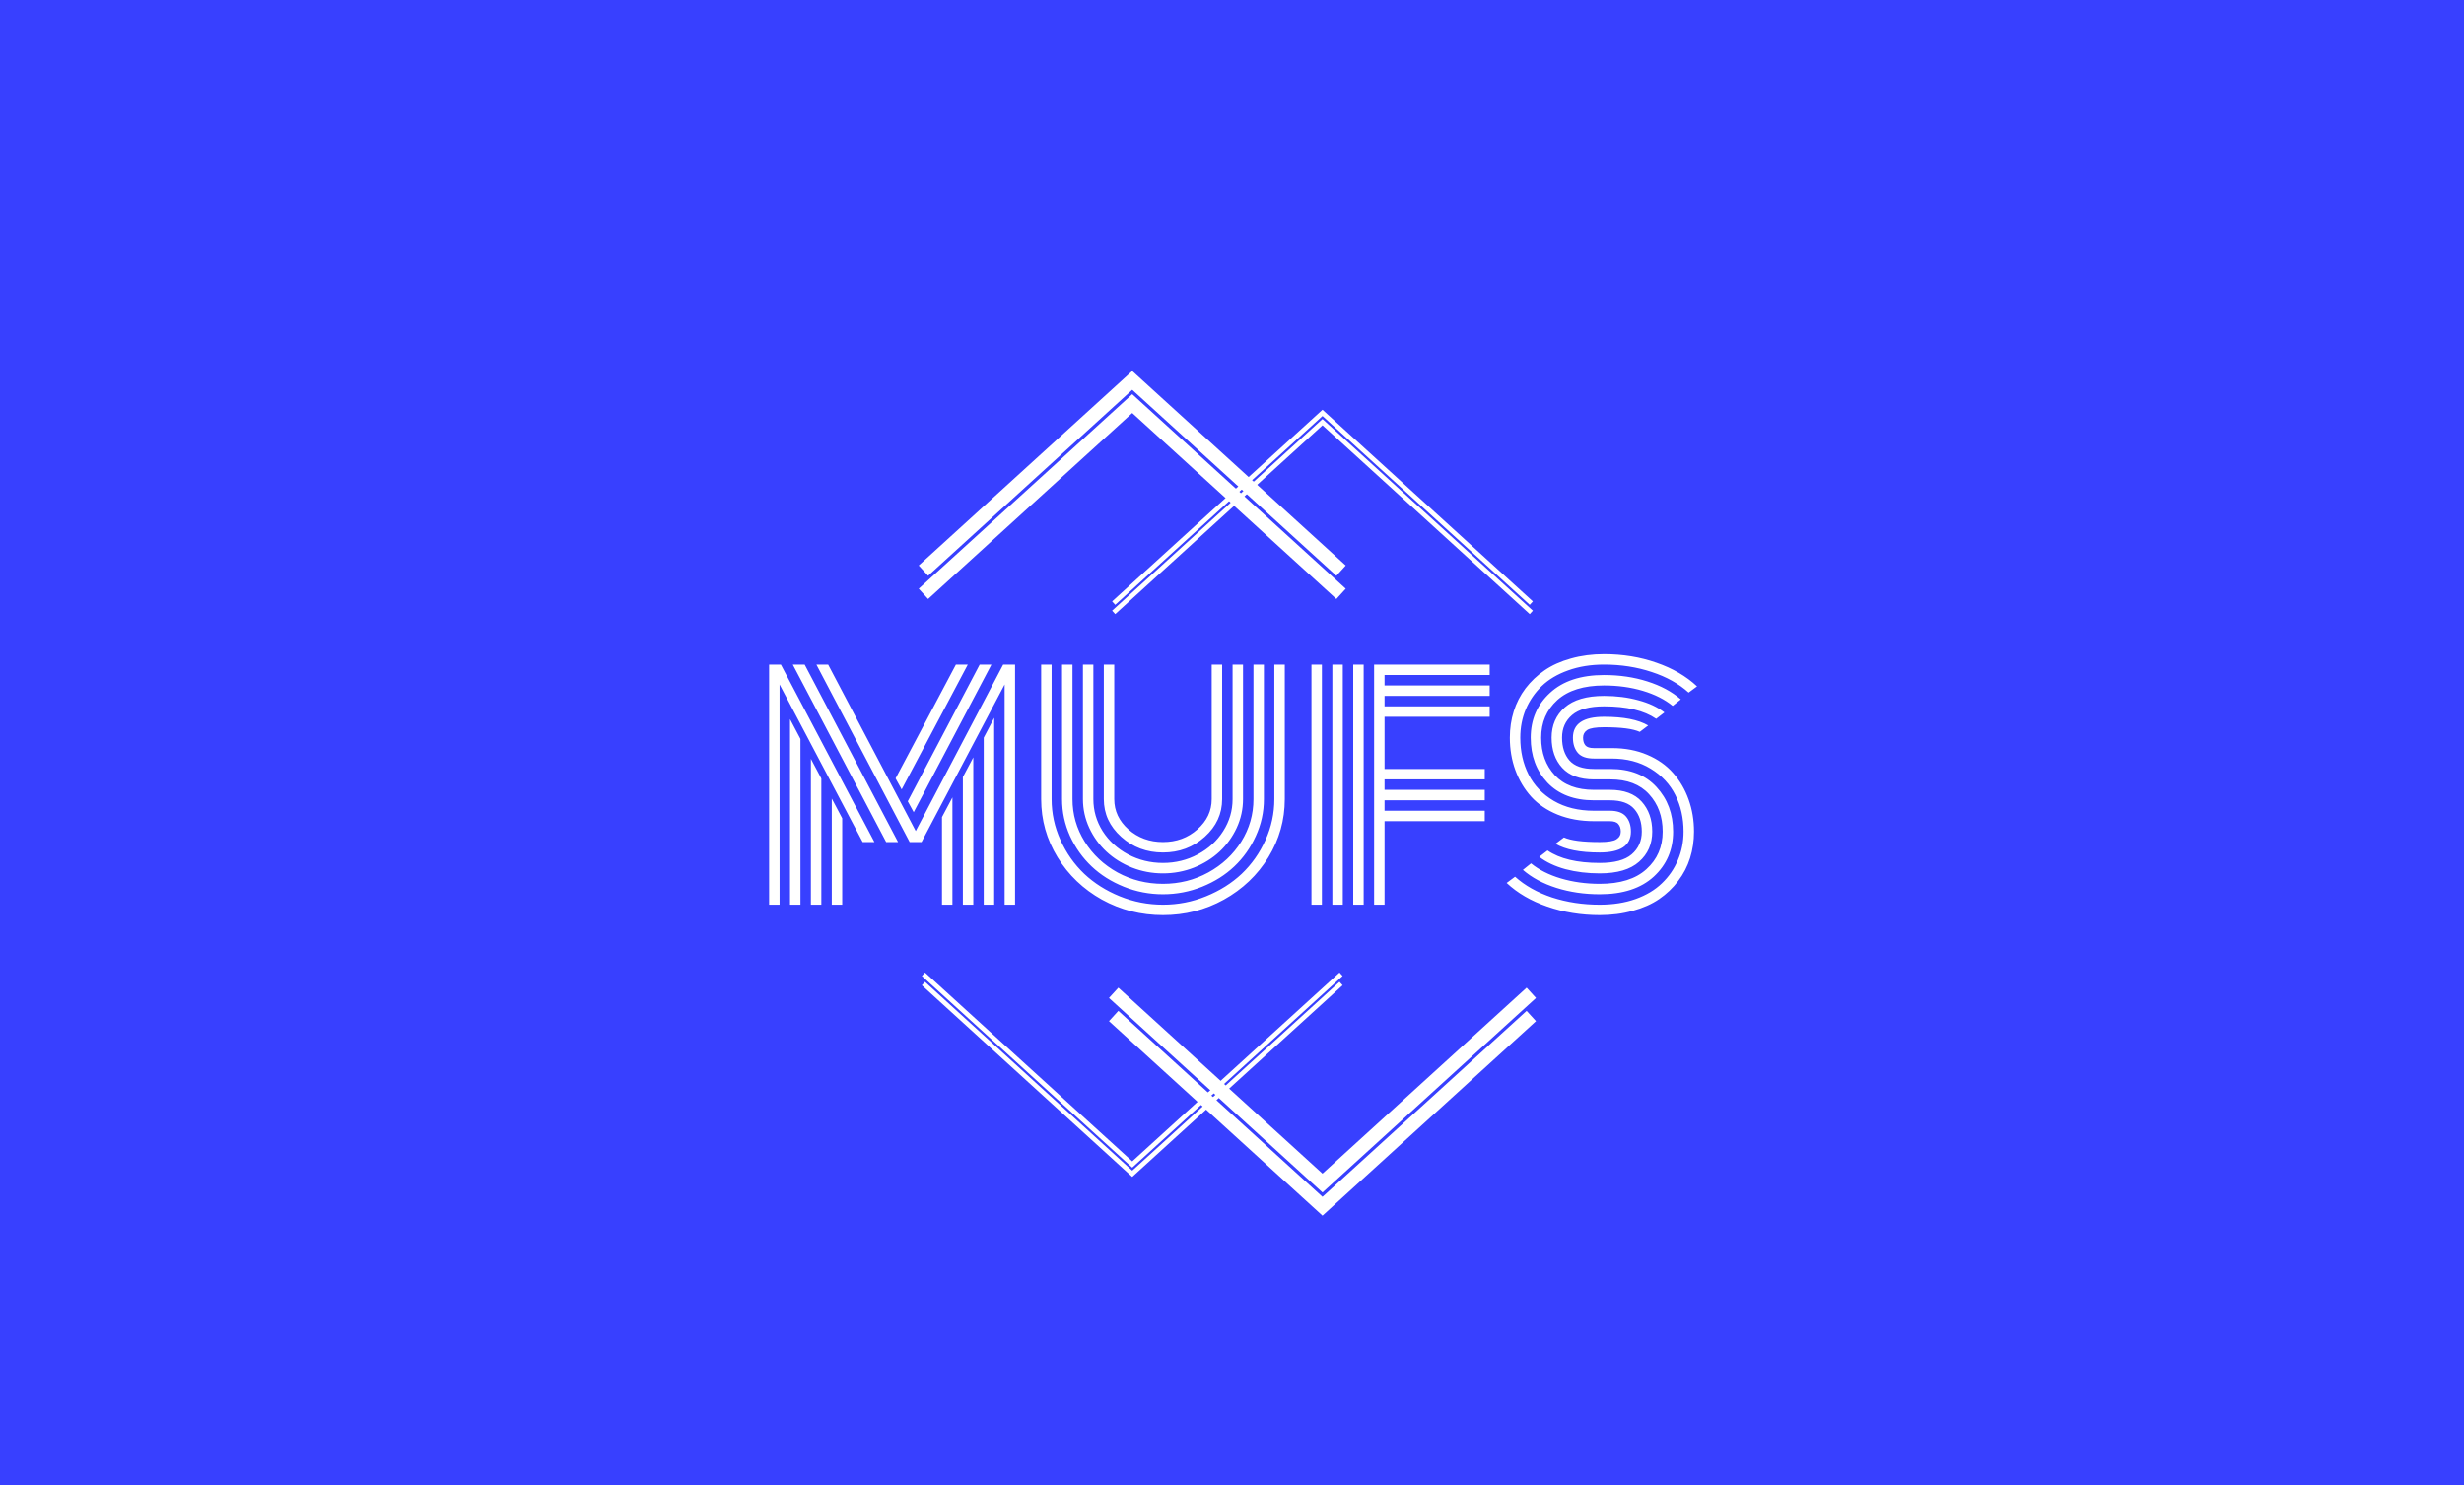
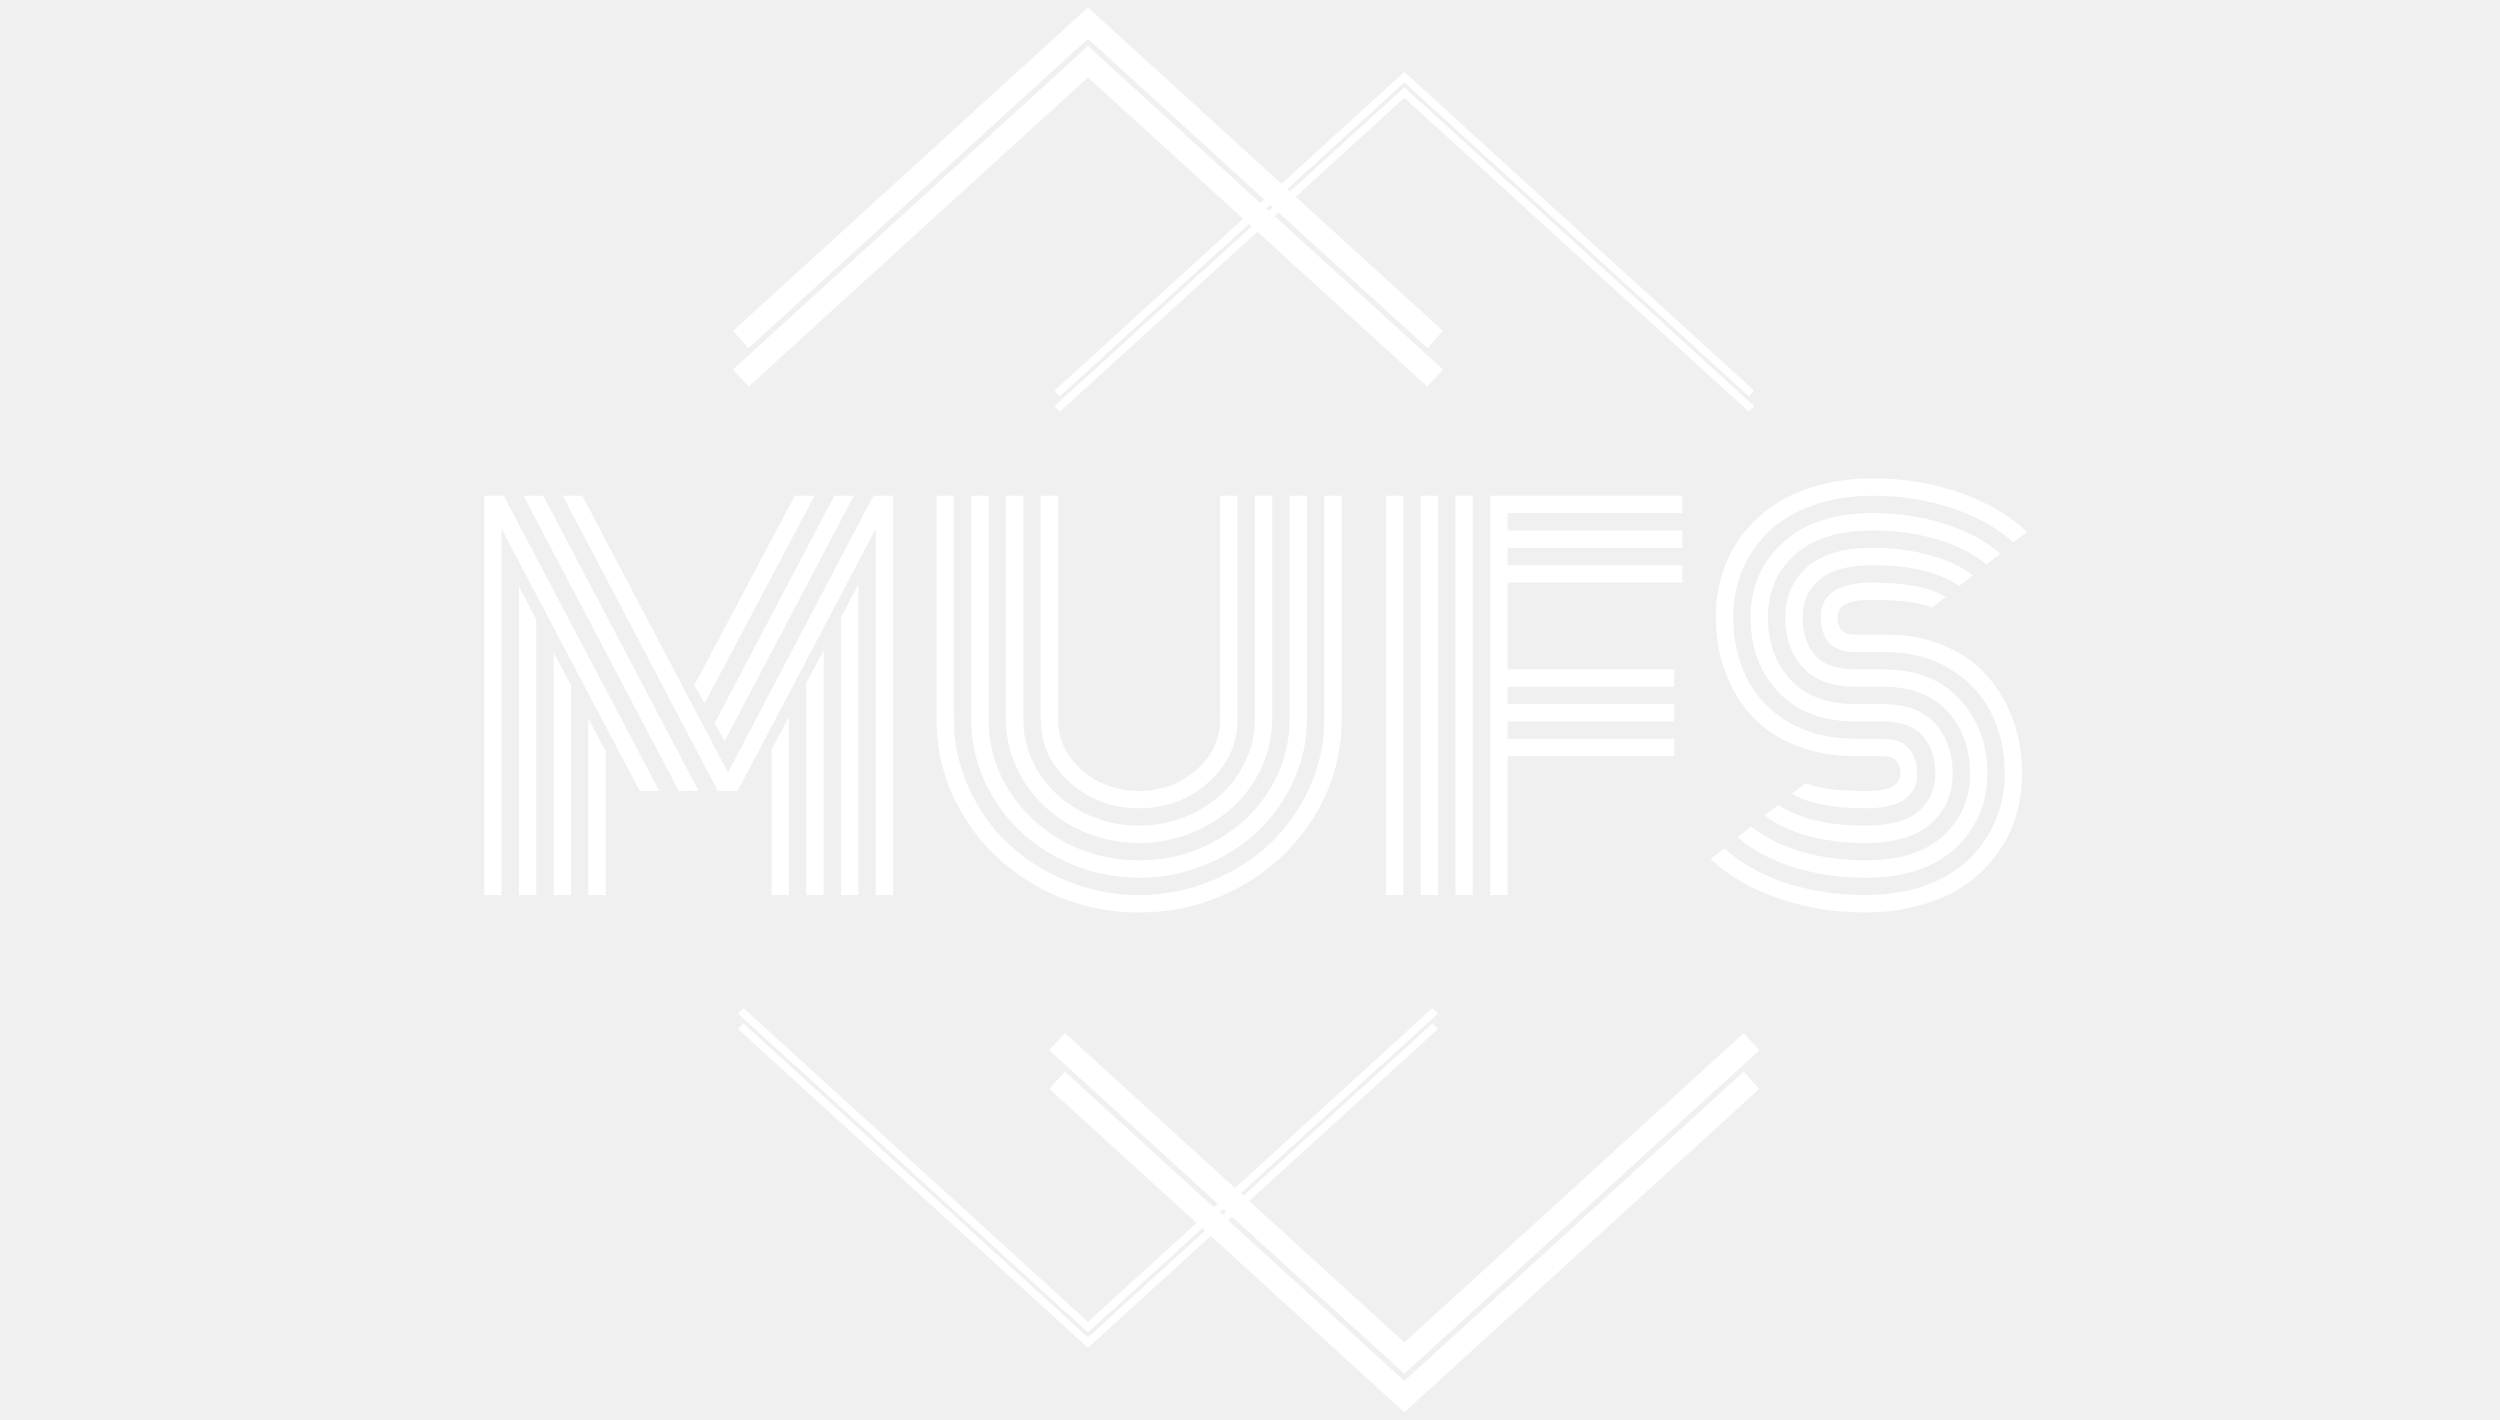
- <svg xmlns="http://www.w3.org/2000/svg" width="531" height="320" viewBox="0 0 531 320" fill="none">
-   <rect width="531" height="327" fill="#3840FF" />
-   <path d="M203 176.125L205.25 171.875V195H203V176.125ZM207.5 167.5L209.75 163.25V195H207.5V167.5ZM212 159L214.25 154.719V195H212V159ZM196.906 175.062L195.625 172.719L211.125 143.25H213.656L196.906 175.062ZM194.312 170.156L193 167.781L206 143.25H208.562L194.312 170.156ZM179.25 172.125L181.5 176.375V195H179.25V172.125ZM174.75 163.562L177 167.812V195H174.75V163.562ZM170.25 155L172.5 159.281V195H170.25V155ZM188.438 181.5H185.906L168 147.531V195H165.75V143.25H168.281L188.438 181.5ZM193.531 181.5H190.969L170.844 143.25H173.406L193.531 181.5ZM216.5 147.531L198.594 181.5H196.031L175.938 143.25H178.469L197.344 179.125L216.188 143.25H218.75V195H216.5V147.531ZM261.125 172.25V143.25H263.375V172.25C263.375 175.417 262.125 178.125 259.625 180.375C257.125 182.625 254.125 183.75 250.625 183.75C247.125 183.75 244.125 182.625 241.625 180.375C239.125 178.125 237.875 175.417 237.875 172.25V143.25H240.125V172.25C240.125 174.792 241.146 176.969 243.188 178.781C245.25 180.594 247.729 181.5 250.625 181.5C253.521 181.5 255.99 180.594 258.031 178.781C260.094 176.969 261.125 174.792 261.125 172.25ZM265.625 172.25V143.25H267.875V172.25C267.875 174.417 267.417 176.49 266.5 178.469C265.583 180.427 264.354 182.125 262.812 183.562C261.271 185 259.438 186.146 257.312 187C255.188 187.833 252.958 188.25 250.625 188.25C248.292 188.25 246.062 187.833 243.938 187C241.812 186.146 239.979 185 238.438 183.562C236.896 182.125 235.667 180.427 234.75 178.469C233.833 176.49 233.375 174.417 233.375 172.25V143.25H235.625V172.25C235.625 174.729 236.292 177.031 237.625 179.156C238.979 181.26 240.802 182.927 243.094 184.156C245.406 185.385 247.917 186 250.625 186C253.333 186 255.833 185.385 258.125 184.156C260.438 182.927 262.26 181.26 263.594 179.156C264.948 177.031 265.625 174.729 265.625 172.25ZM270.125 172.25V143.25H272.375V172.25C272.375 175.021 271.792 177.677 270.625 180.219C269.479 182.74 267.938 184.917 266 186.75C264.062 188.583 261.75 190.042 259.062 191.125C256.375 192.208 253.562 192.75 250.625 192.75C247.688 192.75 244.875 192.208 242.188 191.125C239.5 190.042 237.188 188.583 235.25 186.75C233.312 184.917 231.76 182.74 230.594 180.219C229.448 177.677 228.875 175.021 228.875 172.25V143.25H231.125V172.25C231.125 175.542 232 178.594 233.75 181.406C235.5 184.198 237.865 186.417 240.844 188.062C243.844 189.688 247.104 190.5 250.625 190.5C254.146 190.5 257.396 189.688 260.375 188.062C263.375 186.417 265.75 184.198 267.5 181.406C269.25 178.594 270.125 175.542 270.125 172.25ZM274.625 172.25V143.25H276.875V172.25C276.875 176.75 275.698 180.927 273.344 184.781C270.99 188.615 267.792 191.656 263.75 193.906C259.729 196.135 255.354 197.25 250.625 197.25C245.896 197.25 241.51 196.135 237.469 193.906C233.448 191.656 230.26 188.615 227.906 184.781C225.552 180.927 224.375 176.75 224.375 172.25V143.25H226.625V172.25C226.625 175.312 227.26 178.25 228.531 181.062C229.802 183.875 231.51 186.302 233.656 188.344C235.802 190.365 238.354 191.979 241.312 193.188C244.292 194.396 247.396 195 250.625 195C253.854 195 256.948 194.396 259.906 193.188C262.885 191.979 265.448 190.365 267.594 188.344C269.74 186.302 271.448 183.875 272.719 181.062C273.99 178.25 274.625 175.312 274.625 172.25ZM298.375 195H296.125V143.25H321.031V145.5H298.375V147.75H321.031V150H298.375V152.25H321.031V154.5H298.375V165.75H319.969V168H298.375V170.25H319.969V172.5H298.375V174.75H319.969V177H298.375V195ZM293.875 195H291.625V143.25H293.875V195ZM289.375 195H287.125V143.25H289.375V195ZM284.875 195H282.625V143.25H284.875V195ZM347.281 163.5H343.5C341.896 163.5 340.74 163.094 340.031 162.281C339.323 161.448 338.969 160.354 338.969 159C338.969 156 341.208 154.5 345.688 154.5C349.896 154.5 353.062 155.125 355.188 156.375L353.375 157.75C351.917 157.083 349.354 156.75 345.688 156.75C343.896 156.75 342.688 156.948 342.062 157.344C341.458 157.74 341.156 158.292 341.156 159C341.156 159.708 341.323 160.26 341.656 160.656C341.99 161.052 342.604 161.25 343.5 161.25H347.375C350.188 161.25 352.719 161.729 354.969 162.688C357.24 163.646 359.104 164.958 360.562 166.625C362.021 168.271 363.135 170.177 363.906 172.344C364.677 174.49 365.062 176.792 365.062 179.25C365.062 181.25 364.781 183.146 364.219 184.938C363.656 186.729 362.802 188.375 361.656 189.875C360.531 191.375 359.167 192.677 357.562 193.781C355.979 194.865 354.083 195.708 351.875 196.312C349.688 196.938 347.312 197.25 344.75 197.25C340.729 197.25 336.958 196.635 333.438 195.406C329.938 194.198 327.021 192.5 324.688 190.312L326.5 188.969C328.625 190.885 331.281 192.375 334.469 193.438C337.677 194.479 341.104 195 344.75 195C347.604 195 350.177 194.594 352.469 193.781C354.781 192.948 356.677 191.812 358.156 190.375C359.656 188.938 360.802 187.271 361.594 185.375C362.406 183.479 362.812 181.438 362.812 179.25C362.812 176.354 362.229 173.74 361.062 171.406C359.896 169.052 358.115 167.146 355.719 165.688C353.344 164.229 350.531 163.5 347.281 163.5ZM343.5 165.75H347.062C351.292 165.75 354.594 167.042 356.969 169.625C359.365 172.208 360.562 175.417 360.562 179.25C360.562 183.146 359.177 186.375 356.406 188.938C353.635 191.479 349.75 192.75 344.75 192.75C341.417 192.75 338.302 192.292 335.406 191.375C332.51 190.458 330.104 189.167 328.188 187.5L329.938 186.094C331.646 187.49 333.792 188.573 336.375 189.344C338.979 190.115 341.771 190.5 344.75 190.5C349.146 190.5 352.5 189.448 354.812 187.344C357.146 185.24 358.312 182.542 358.312 179.25C358.312 176 357.333 173.312 355.375 171.188C353.438 169.062 350.656 168 347.031 168H343.5C340.458 168 338.177 167.167 336.656 165.5C335.135 163.833 334.375 161.667 334.375 159C334.375 156.333 335.312 154.167 337.188 152.5C339.083 150.833 341.917 150 345.688 150C348.333 150 350.792 150.312 353.062 150.938C355.333 151.542 357.208 152.417 358.688 153.562L356.906 154.938C354.302 153.146 350.562 152.25 345.688 152.25C342.542 152.25 340.24 152.875 338.781 154.125C337.344 155.354 336.625 156.979 336.625 159C336.625 161.042 337.156 162.677 338.219 163.906C339.302 165.135 341.062 165.75 343.5 165.75ZM343.5 170.25H346.938C349.979 170.25 352.26 171.094 353.781 172.781C355.302 174.469 356.062 176.625 356.062 179.25C356.062 181.917 355.115 184.083 353.219 185.75C351.344 187.417 348.521 188.25 344.75 188.25C342.104 188.25 339.635 187.948 337.344 187.344C335.073 186.719 333.198 185.833 331.719 184.688L333.5 183.312C336.104 185.104 339.854 186 344.75 186C347.896 186 350.188 185.385 351.625 184.156C353.083 182.906 353.812 181.271 353.812 179.25C353.812 177.229 353.271 175.604 352.188 174.375C351.104 173.125 349.344 172.5 346.906 172.5H343.5C339.229 172.5 335.885 171.229 333.469 168.688C331.073 166.125 329.875 162.896 329.875 159C329.875 155.104 331.26 151.885 334.031 149.344C336.802 146.781 340.688 145.5 345.688 145.5C349.021 145.5 352.125 145.958 355 146.875C357.896 147.792 360.302 149.083 362.219 150.75L360.469 152.156C358.76 150.76 356.615 149.677 354.031 148.906C351.448 148.135 348.667 147.75 345.688 147.75C341.292 147.75 337.927 148.802 335.594 150.906C333.281 153.01 332.125 155.708 332.125 159C332.125 162.271 333.104 164.969 335.062 167.094C337.021 169.198 339.833 170.25 343.5 170.25ZM343.5 174.75H346.938C348.542 174.75 349.698 175.167 350.406 176C351.115 176.833 351.469 177.917 351.469 179.25C351.469 182.25 349.229 183.75 344.75 183.75C340.521 183.75 337.344 183.125 335.219 181.875L337.031 180.5C338.49 181.167 341.062 181.5 344.75 181.5C346.542 181.5 347.74 181.302 348.344 180.906C348.969 180.51 349.281 179.958 349.281 179.25C349.281 178.562 349.104 178.021 348.75 177.625C348.417 177.208 347.792 177 346.875 177H343.5C340.625 177 338.021 176.531 335.688 175.594C333.375 174.656 331.469 173.365 329.969 171.719C328.49 170.073 327.354 168.167 326.562 166C325.771 163.833 325.375 161.5 325.375 159C325.375 157 325.656 155.104 326.219 153.312C326.781 151.521 327.625 149.875 328.75 148.375C329.896 146.875 331.26 145.583 332.844 144.5C334.448 143.396 336.344 142.542 338.531 141.938C340.74 141.312 343.125 141 345.688 141C349.708 141 353.469 141.615 356.969 142.844C360.469 144.052 363.385 145.75 365.719 147.938L363.906 149.281C361.781 147.365 359.125 145.885 355.938 144.844C352.75 143.781 349.333 143.25 345.688 143.25C342.833 143.25 340.25 143.667 337.938 144.5C335.646 145.312 333.75 146.438 332.25 147.875C330.771 149.312 329.625 150.979 328.812 152.875C328.021 154.771 327.625 156.812 327.625 159C327.625 161.938 328.219 164.583 329.406 166.938C330.594 169.292 332.406 171.188 334.844 172.625C337.281 174.042 340.167 174.75 343.5 174.75Z" fill="white" />
-   <path d="M289 123L244 82L199 123" stroke="white" stroke-width="3" />
-   <path d="M289 128L244 87L199 128" stroke="white" stroke-width="3" />
-   <path d="M330 130L285 89L240 130" stroke="white" />
-   <path d="M330 132L285 91L240 132" stroke="white" />
-   <path d="M240 219L285 260L330 219" stroke="white" stroke-width="3" />
-   <path d="M240 214L285 255L330 214" stroke="white" stroke-width="3" />
-   <path d="M199 212L244 253L289 212" stroke="white" />
-   <path d="M199 210L244 251L289 210" stroke="white" />
+ <svg xmlns="http://www.w3.org/2000/svg" width="324" height="184" viewBox="0 0 324 184" fill="none">
+   <path d="M100 97.125L102.25 92.875V116H100V97.125ZM104.5 88.5L106.75 84.25V116H104.5V88.5ZM109 80L111.25 75.719V116H109V80ZM93.906 96.062L92.625 93.719L108.125 64.25H110.656L93.906 96.062ZM91.312 91.156L90 88.781L103 64.25H105.562L91.312 91.156ZM76.25 93.125L78.5 97.375V116H76.25V93.125ZM71.75 84.562L74 88.812V116H71.75V84.562ZM67.25 76L69.5 80.281V116H67.25V76ZM85.438 102.5H82.906L65 68.531V116H62.75V64.25H65.281L85.438 102.5ZM90.531 102.5H87.969L67.844 64.25H70.406L90.531 102.5ZM113.5 68.531L95.594 102.5H93.031L72.938 64.25H75.469L94.344 100.125L113.188 64.25H115.75V116H113.5V68.531ZM158.125 93.25V64.25H160.375V93.25C160.375 96.417 159.125 99.125 156.625 101.375C154.125 103.625 151.125 104.75 147.625 104.75C144.125 104.75 141.125 103.625 138.625 101.375C136.125 99.125 134.875 96.417 134.875 93.25V64.25H137.125V93.25C137.125 95.792 138.146 97.969 140.188 99.781C142.25 101.594 144.729 102.5 147.625 102.5C150.521 102.5 152.99 101.594 155.031 99.781C157.094 97.969 158.125 95.792 158.125 93.25ZM162.625 93.25V64.25H164.875V93.25C164.875 95.417 164.417 97.49 163.5 99.469C162.583 101.427 161.354 103.125 159.812 104.562C158.271 106 156.438 107.146 154.312 108C152.188 108.833 149.958 109.25 147.625 109.25C145.292 109.25 143.062 108.833 140.938 108C138.812 107.146 136.979 106 135.438 104.562C133.896 103.125 132.667 101.427 131.75 99.469C130.833 97.49 130.375 95.417 130.375 93.25V64.25H132.625V93.25C132.625 95.729 133.292 98.031 134.625 100.156C135.979 102.26 137.802 103.927 140.094 105.156C142.406 106.385 144.917 107 147.625 107C150.333 107 152.833 106.385 155.125 105.156C157.438 103.927 159.26 102.26 160.594 100.156C161.948 98.031 162.625 95.729 162.625 93.25ZM167.125 93.25V64.25H169.375V93.25C169.375 96.021 168.792 98.677 167.625 101.219C166.479 103.74 164.938 105.917 163 107.75C161.062 109.583 158.75 111.042 156.062 112.125C153.375 113.208 150.562 113.75 147.625 113.75C144.688 113.75 141.875 113.208 139.188 112.125C136.5 111.042 134.188 109.583 132.25 107.75C130.312 105.917 128.76 103.74 127.594 101.219C126.448 98.677 125.875 96.021 125.875 93.25V64.25H128.125V93.25C128.125 96.542 129 99.594 130.75 102.406C132.5 105.198 134.865 107.417 137.844 109.062C140.844 110.688 144.104 111.5 147.625 111.5C151.146 111.5 154.396 110.688 157.375 109.062C160.375 107.417 162.75 105.198 164.5 102.406C166.25 99.594 167.125 96.542 167.125 93.25ZM171.625 93.25V64.25H173.875V93.25C173.875 97.75 172.698 101.927 170.344 105.781C167.99 109.615 164.792 112.656 160.75 114.906C156.729 117.135 152.354 118.25 147.625 118.25C142.896 118.25 138.51 117.135 134.469 114.906C130.448 112.656 127.26 109.615 124.906 105.781C122.552 101.927 121.375 97.75 121.375 93.25V64.25H123.625V93.25C123.625 96.312 124.26 99.25 125.531 102.062C126.802 104.875 128.51 107.302 130.656 109.344C132.802 111.365 135.354 112.979 138.312 114.188C141.292 115.396 144.396 116 147.625 116C150.854 116 153.948 115.396 156.906 114.188C159.885 112.979 162.448 111.365 164.594 109.344C166.74 107.302 168.448 104.875 169.719 102.062C170.99 99.25 171.625 96.312 171.625 93.25ZM195.375 116H193.125V64.25H218.031V66.5H195.375V68.75H218.031V71H195.375V73.25H218.031V75.5H195.375V86.75H216.969V89H195.375V91.25H216.969V93.5H195.375V95.75H216.969V98H195.375V116ZM190.875 116H188.625V64.25H190.875V116ZM186.375 116H184.125V64.25H186.375V116ZM181.875 116H179.625V64.25H181.875V116ZM244.281 84.5H240.5C238.896 84.5 237.74 84.094 237.031 83.281C236.323 82.448 235.969 81.354 235.969 80C235.969 77 238.208 75.5 242.688 75.5C246.896 75.5 250.062 76.125 252.188 77.375L250.375 78.75C248.917 78.083 246.354 77.75 242.688 77.75C240.896 77.75 239.688 77.948 239.062 78.344C238.458 78.74 238.156 79.292 238.156 80C238.156 80.708 238.323 81.26 238.656 81.656C238.99 82.052 239.604 82.25 240.5 82.25H244.375C247.188 82.25 249.719 82.729 251.969 83.688C254.24 84.646 256.104 85.958 257.562 87.625C259.021 89.271 260.135 91.177 260.906 93.344C261.677 95.49 262.062 97.792 262.062 100.25C262.062 102.25 261.781 104.146 261.219 105.938C260.656 107.729 259.802 109.375 258.656 110.875C257.531 112.375 256.167 113.677 254.562 114.781C252.979 115.865 251.083 116.708 248.875 117.312C246.688 117.938 244.312 118.25 241.75 118.25C237.729 118.25 233.958 117.635 230.438 116.406C226.938 115.198 224.021 113.5 221.688 111.312L223.5 109.969C225.625 111.885 228.281 113.375 231.469 114.438C234.677 115.479 238.104 116 241.75 116C244.604 116 247.177 115.594 249.469 114.781C251.781 113.948 253.677 112.812 255.156 111.375C256.656 109.938 257.802 108.271 258.594 106.375C259.406 104.479 259.812 102.438 259.812 100.25C259.812 97.354 259.229 94.74 258.062 92.406C256.896 90.052 255.115 88.146 252.719 86.688C250.344 85.229 247.531 84.5 244.281 84.5ZM240.5 86.75H244.062C248.292 86.75 251.594 88.042 253.969 90.625C256.365 93.208 257.562 96.417 257.562 100.25C257.562 104.146 256.177 107.375 253.406 109.938C250.635 112.479 246.75 113.75 241.75 113.75C238.417 113.75 235.302 113.292 232.406 112.375C229.51 111.458 227.104 110.167 225.188 108.5L226.938 107.094C228.646 108.49 230.792 109.573 233.375 110.344C235.979 111.115 238.771 111.5 241.75 111.5C246.146 111.5 249.5 110.448 251.812 108.344C254.146 106.24 255.312 103.542 255.312 100.25C255.312 97 254.333 94.312 252.375 92.188C250.438 90.062 247.656 89 244.031 89H240.5C237.458 89 235.177 88.167 233.656 86.5C232.135 84.833 231.375 82.667 231.375 80C231.375 77.333 232.312 75.167 234.188 73.5C236.083 71.833 238.917 71 242.688 71C245.333 71 247.792 71.312 250.062 71.938C252.333 72.542 254.208 73.417 255.688 74.562L253.906 75.938C251.302 74.146 247.562 73.25 242.688 73.25C239.542 73.25 237.24 73.875 235.781 75.125C234.344 76.354 233.625 77.979 233.625 80C233.625 82.042 234.156 83.677 235.219 84.906C236.302 86.135 238.062 86.75 240.5 86.75ZM240.5 91.25H243.938C246.979 91.25 249.26 92.094 250.781 93.781C252.302 95.469 253.062 97.625 253.062 100.25C253.062 102.917 252.115 105.083 250.219 106.75C248.344 108.417 245.521 109.25 241.75 109.25C239.104 109.25 236.635 108.948 234.344 108.344C232.073 107.719 230.198 106.833 228.719 105.688L230.5 104.312C233.104 106.104 236.854 107 241.75 107C244.896 107 247.188 106.385 248.625 105.156C250.083 103.906 250.812 102.271 250.812 100.25C250.812 98.229 250.271 96.604 249.188 95.375C248.104 94.125 246.344 93.5 243.906 93.5H240.5C236.229 93.5 232.885 92.229 230.469 89.688C228.073 87.125 226.875 83.896 226.875 80C226.875 76.104 228.26 72.885 231.031 70.344C233.802 67.781 237.688 66.5 242.688 66.5C246.021 66.5 249.125 66.958 252 67.875C254.896 68.792 257.302 70.083 259.219 71.75L257.469 73.156C255.76 71.76 253.615 70.677 251.031 69.906C248.448 69.135 245.667 68.75 242.688 68.75C238.292 68.75 234.927 69.802 232.594 71.906C230.281 74.01 229.125 76.708 229.125 80C229.125 83.271 230.104 85.969 232.062 88.094C234.021 90.198 236.833 91.25 240.5 91.25ZM240.5 95.75H243.938C245.542 95.75 246.698 96.167 247.406 97C248.115 97.833 248.469 98.917 248.469 100.25C248.469 103.25 246.229 104.75 241.75 104.75C237.521 104.75 234.344 104.125 232.219 102.875L234.031 101.5C235.49 102.167 238.062 102.5 241.75 102.5C243.542 102.5 244.74 102.302 245.344 101.906C245.969 101.51 246.281 100.958 246.281 100.25C246.281 99.562 246.104 99.021 245.75 98.625C245.417 98.208 244.792 98 243.875 98H240.5C237.625 98 235.021 97.531 232.688 96.594C230.375 95.656 228.469 94.365 226.969 92.719C225.49 91.073 224.354 89.167 223.562 87C222.771 84.833 222.375 82.5 222.375 80C222.375 78 222.656 76.104 223.219 74.312C223.781 72.521 224.625 70.875 225.75 69.375C226.896 67.875 228.26 66.583 229.844 65.5C231.448 64.396 233.344 63.542 235.531 62.938C237.74 62.312 240.125 62 242.688 62C246.708 62 250.469 62.615 253.969 63.844C257.469 65.052 260.385 66.75 262.719 68.938L260.906 70.281C258.781 68.365 256.125 66.885 252.938 65.844C249.75 64.781 246.333 64.25 242.688 64.25C239.833 64.25 237.25 64.667 234.938 65.5C232.646 66.312 230.75 67.438 229.25 68.875C227.771 70.312 226.625 71.979 225.812 73.875C225.021 75.771 224.625 77.812 224.625 80C224.625 82.938 225.219 85.583 226.406 87.938C227.594 90.292 229.406 92.188 231.844 93.625C234.281 95.042 237.167 95.75 240.5 95.75Z" fill="white" />
+   <path d="M186 44L141 3L96 44" stroke="white" stroke-width="3" />
+   <path d="M186 49L141 8L96 49" stroke="white" stroke-width="3" />
+   <path d="M227 51L182 10L137 51" stroke="white" />
+   <path d="M227 53L182 12L137 53" stroke="white" />
+   <path d="M137 140L182 181L227 140" stroke="white" stroke-width="3" />
+   <path d="M137 135L182 176L227 135" stroke="white" stroke-width="3" />
+   <path d="M96 133L141 174L186 133" stroke="white" />
+   <path d="M96 131L141 172L186 131" stroke="white" />
</svg>
